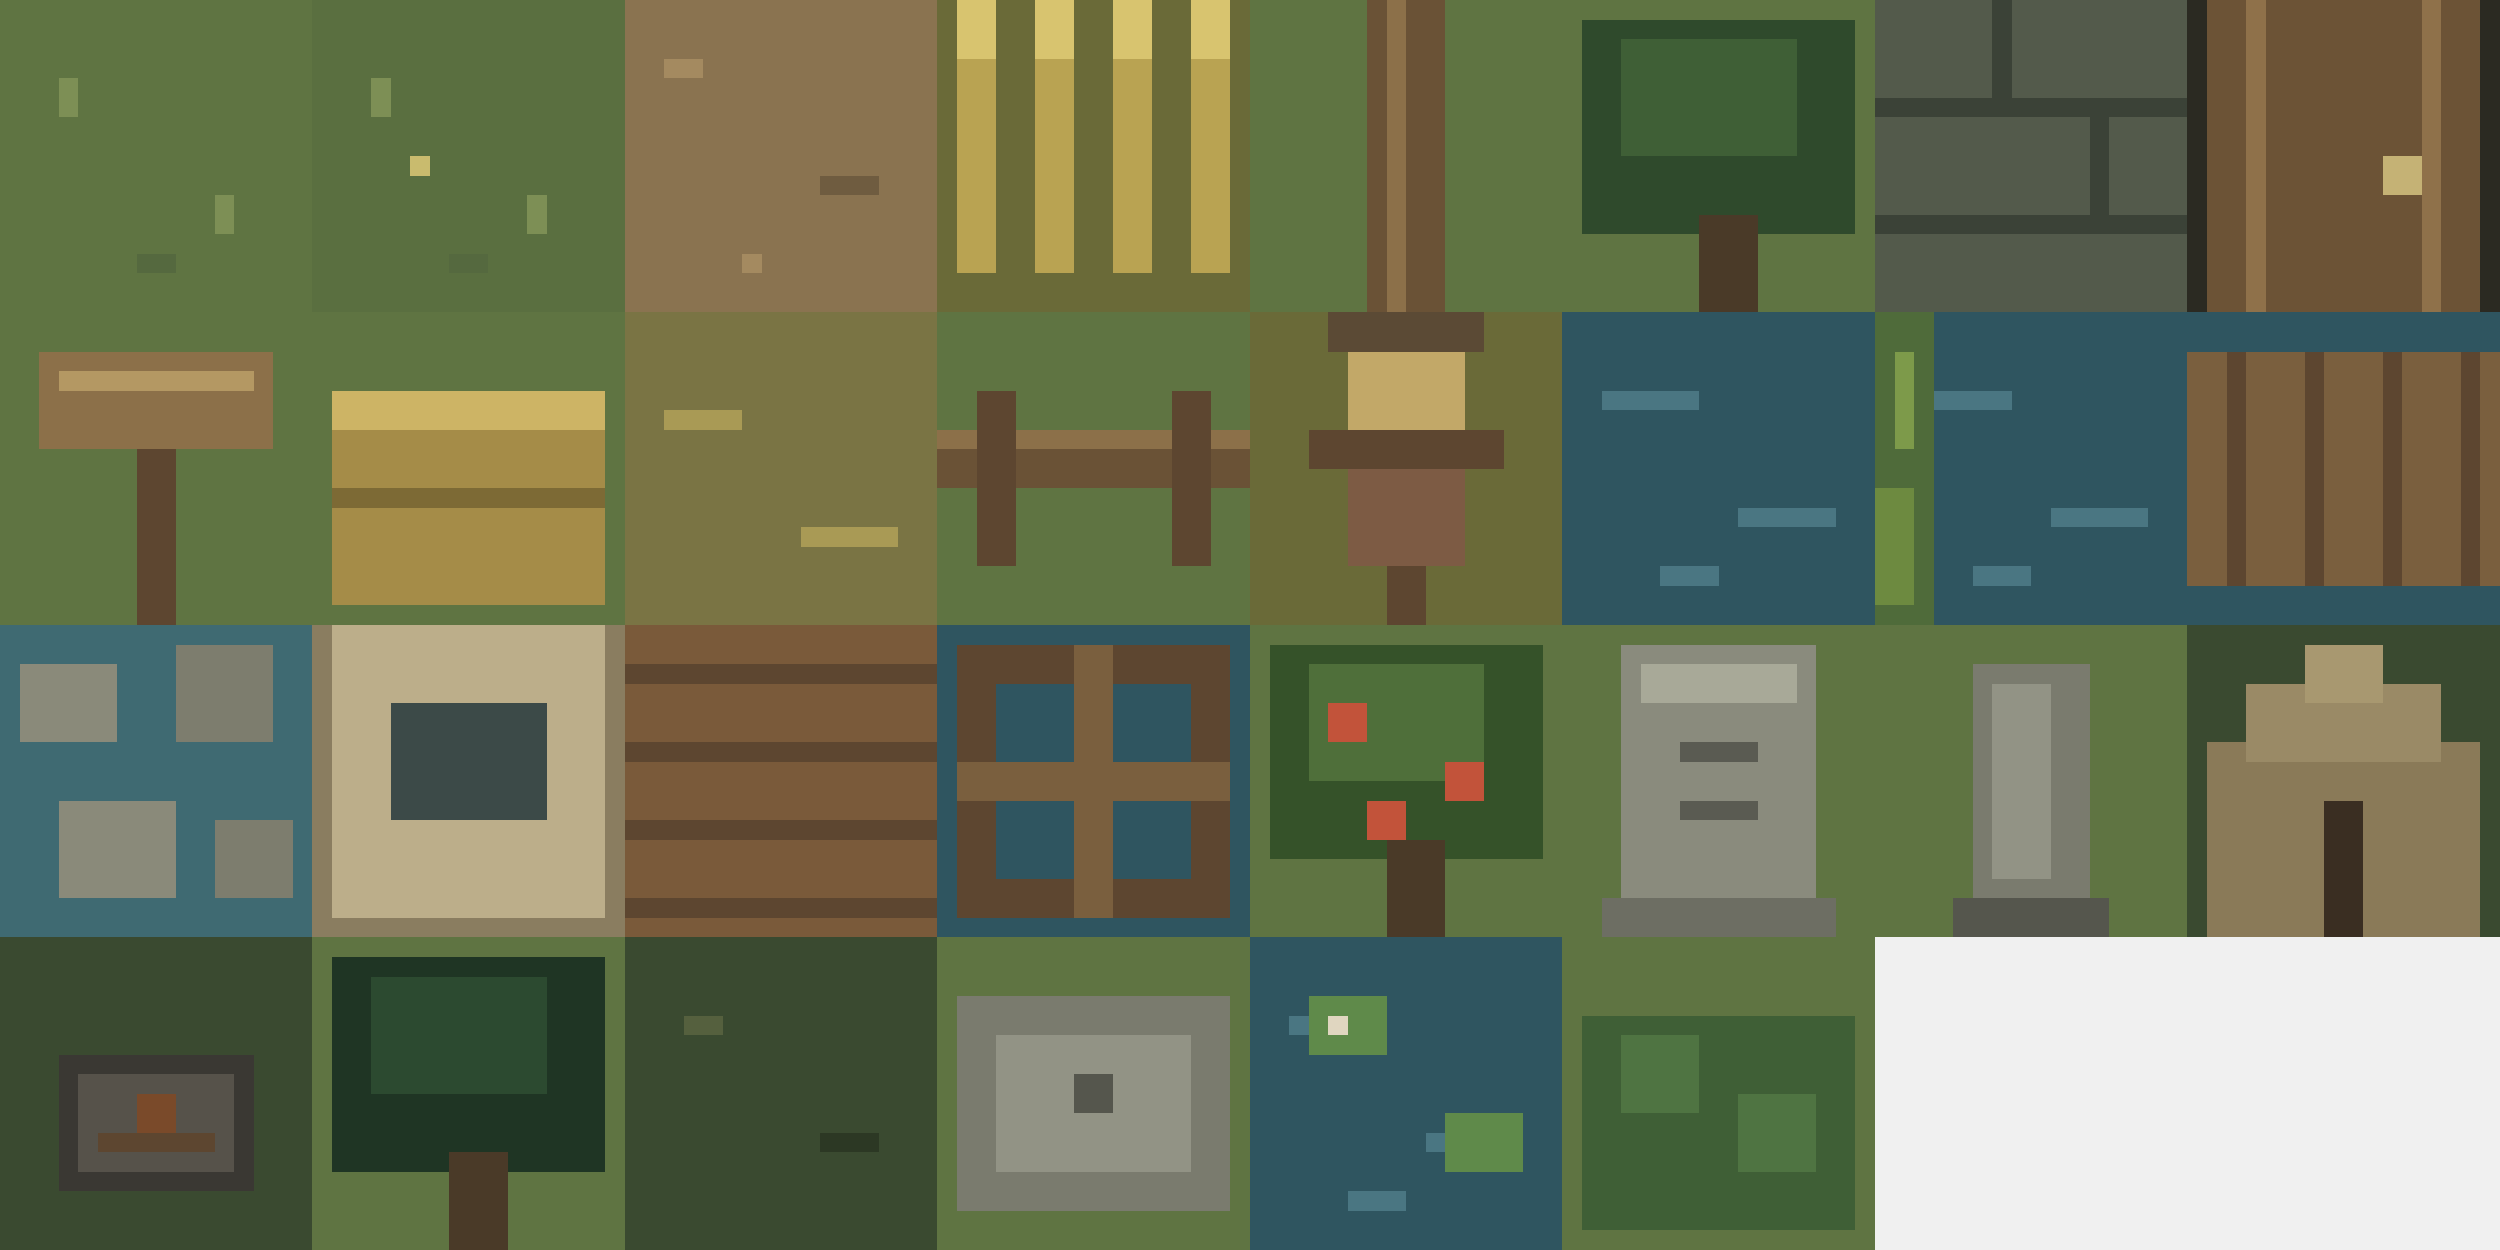
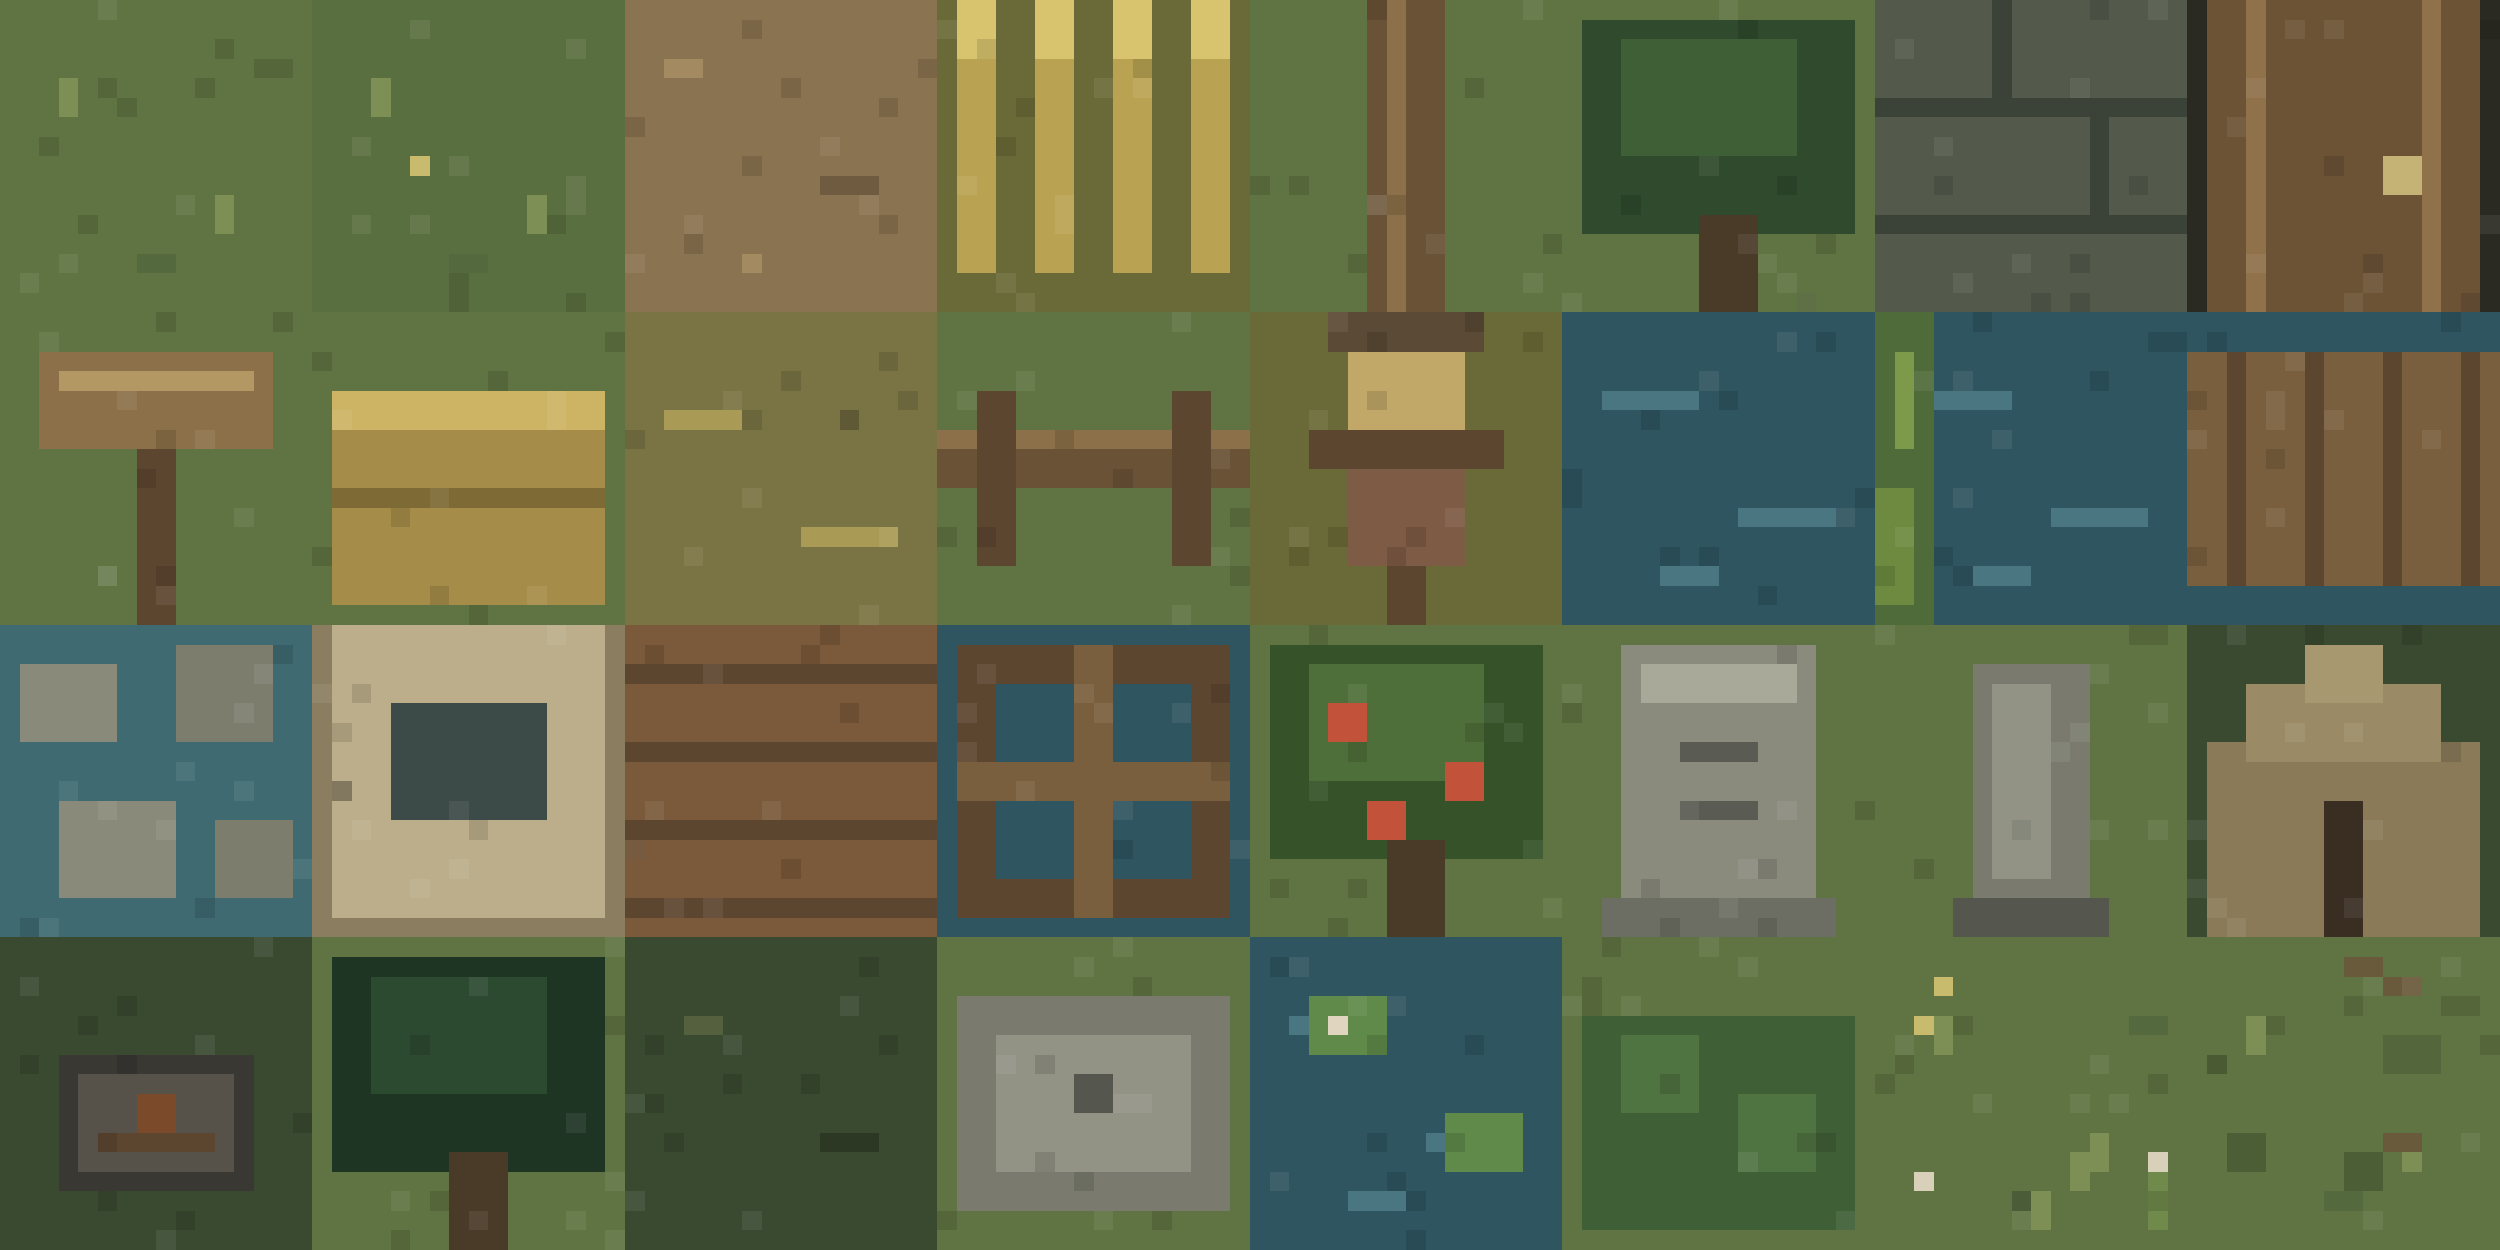
<svg xmlns="http://www.w3.org/2000/svg" width="128" height="64" shape-rendering="crispEdges">
  <g transform="translate(0 0)">
    <rect x="0" y="0" width="16" height="16" fill="#5f7442" />
    <rect x="3" y="4" width="1" height="2" fill="#7d8f55" />
    <rect x="11" y="10" width="1" height="2" fill="#7d8f55" />
    <rect x="7" y="13" width="2" height="1" fill="#55693f" />
+     <rect x="5" y="0" width="1" height="1" fill="#ffffff" fill-opacity="0.07" />
+     <rect x="10" y="4" width="1" height="1" fill="#000000" fill-opacity="0.12" />
+     <rect x="4" y="11" width="1" height="1" fill="#000000" fill-opacity="0.12" />
+     <rect x="13" y="3" width="1" height="1" fill="#000000" fill-opacity="0.12" />
+     <rect x="5" y="4" width="1" height="1" fill="#000000" fill-opacity="0.12" />
+     <rect x="3" y="13" width="1" height="1" fill="#ffffff" fill-opacity="0.07" />
+     <rect x="2" y="7" width="1" height="1" fill="#000000" fill-opacity="0.12" />
+     <rect x="1" y="14" width="1" height="1" fill="#ffffff" fill-opacity="0.07" />
+     <rect x="11" y="2" width="1" height="1" fill="#000000" fill-opacity="0.12" />
+     <rect x="9" y="10" width="1" height="1" fill="#ffffff" fill-opacity="0.07" />
+     <rect x="6" y="5" width="1" height="1" fill="#000000" fill-opacity="0.12" />
+     <rect x="14" y="3" width="1" height="1" fill="#000000" fill-opacity="0.12" />
  </g>
  <g transform="translate(16 0)">
    <rect x="0" y="0" width="16" height="16" fill="#5a6f40" />
    <rect x="3" y="4" width="1" height="2" fill="#7d8f55" />
    <rect x="11" y="10" width="1" height="2" fill="#7d8f55" />
    <rect x="7" y="13" width="2" height="1" fill="#55693f" />
    <rect x="5" y="8" width="1" height="1" fill="#c9bb6e" />
+     <rect x="13" y="15" width="1" height="1" fill="#000000" fill-opacity="0.12" />
+     <rect x="5" y="11" width="1" height="1" fill="#ffffff" fill-opacity="0.07" />
+     <rect x="2" y="11" width="1" height="1" fill="#ffffff" fill-opacity="0.07" />
+     <rect x="7" y="8" width="1" height="1" fill="#ffffff" fill-opacity="0.07" />
+     <rect x="5" y="1" width="1" height="1" fill="#ffffff" fill-opacity="0.07" />
+     <rect x="13" y="2" width="1" height="1" fill="#ffffff" fill-opacity="0.07" />
+     <rect x="12" y="11" width="1" height="1" fill="#000000" fill-opacity="0.12" />
+     <rect x="13" y="9" width="1" height="1" fill="#ffffff" fill-opacity="0.07" />
+     <rect x="7" y="15" width="1" height="1" fill="#000000" fill-opacity="0.12" />
+     <rect x="2" y="7" width="1" height="1" fill="#ffffff" fill-opacity="0.07" />
+     <rect x="7" y="14" width="1" height="1" fill="#000000" fill-opacity="0.12" />
+     <rect x="13" y="10" width="1" height="1" fill="#ffffff" fill-opacity="0.07" />
  </g>
  <g transform="translate(32 0)">
    <rect x="0" y="0" width="16" height="16" fill="#8a7350" />
    <rect x="2" y="3" width="2" height="1" fill="#a48a60" />
    <rect x="10" y="9" width="3" height="1" fill="#6f5c40" />
    <rect x="6" y="13" width="1" height="1" fill="#a48a60" />
+     <rect x="6" y="8" width="1" height="1" fill="#000000" fill-opacity="0.12" />
+     <rect x="6" y="1" width="1" height="1" fill="#000000" fill-opacity="0.12" />
+     <rect x="13" y="5" width="1" height="1" fill="#000000" fill-opacity="0.12" />
+     <rect x="10" y="7" width="1" height="1" fill="#ffffff" fill-opacity="0.07" />
+     <rect x="8" y="4" width="1" height="1" fill="#000000" fill-opacity="0.12" />
+     <rect x="15" y="3" width="1" height="1" fill="#000000" fill-opacity="0.12" />
+     <rect x="13" y="11" width="1" height="1" fill="#000000" fill-opacity="0.12" />
+     <rect x="0" y="13" width="1" height="1" fill="#ffffff" fill-opacity="0.07" />
+     <rect x="3" y="11" width="1" height="1" fill="#ffffff" fill-opacity="0.07" />
+     <rect x="12" y="10" width="1" height="1" fill="#ffffff" fill-opacity="0.07" />
+     <rect x="3" y="12" width="1" height="1" fill="#000000" fill-opacity="0.12" />
+     <rect x="0" y="6" width="1" height="1" fill="#000000" fill-opacity="0.12" />
  </g>
  <g transform="translate(48 0)">
    <rect x="0" y="0" width="16" height="16" fill="#6a6a38" />
    <rect x="1" y="2" width="2" height="12" fill="#b9a352" />
    <rect x="1" y="0" width="2" height="3" fill="#d8c46f" />
    <rect x="5" y="2" width="2" height="12" fill="#b9a352" />
    <rect x="5" y="0" width="2" height="3" fill="#d8c46f" />
    <rect x="9" y="2" width="2" height="12" fill="#b9a352" />
    <rect x="9" y="0" width="2" height="3" fill="#d8c46f" />
    <rect x="13" y="2" width="2" height="12" fill="#b9a352" />
    <rect x="13" y="0" width="2" height="3" fill="#d8c46f" />
+     <rect x="0" y="1" width="1" height="1" fill="#ffffff" fill-opacity="0.07" />
+     <rect x="4" y="5" width="1" height="1" fill="#000000" fill-opacity="0.12" />
+     <rect x="1" y="9" width="1" height="1" fill="#ffffff" fill-opacity="0.07" />
+     <rect x="6" y="11" width="1" height="1" fill="#ffffff" fill-opacity="0.07" />
+     <rect x="3" y="14" width="1" height="1" fill="#ffffff" fill-opacity="0.07" />
+     <rect x="10" y="3" width="1" height="1" fill="#000000" fill-opacity="0.12" />
+     <rect x="4" y="15" width="1" height="1" fill="#ffffff" fill-opacity="0.07" />
+     <rect x="6" y="10" width="1" height="1" fill="#ffffff" fill-opacity="0.07" />
+     <rect x="3" y="7" width="1" height="1" fill="#000000" fill-opacity="0.12" />
+     <rect x="8" y="4" width="1" height="1" fill="#ffffff" fill-opacity="0.07" />
+     <rect x="10" y="4" width="1" height="1" fill="#ffffff" fill-opacity="0.07" />
+     <rect x="2" y="2" width="1" height="1" fill="#000000" fill-opacity="0.12" />
  </g>
  <g transform="translate(64 0)">
    <rect x="0" y="0" width="16" height="16" fill="#5f7442" />
    <rect x="6" y="0" width="4" height="16" fill="#6a5236" />
    <rect x="7" y="0" width="1" height="16" fill="#8c7049" />
+     <rect x="14" y="0" width="1" height="1" fill="#ffffff" fill-opacity="0.07" />
+     <rect x="2" y="9" width="1" height="1" fill="#000000" fill-opacity="0.12" />
+     <rect x="5" y="13" width="1" height="1" fill="#000000" fill-opacity="0.12" />
+     <rect x="11" y="4" width="1" height="1" fill="#000000" fill-opacity="0.12" />
+     <rect x="6" y="0" width="1" height="1" fill="#000000" fill-opacity="0.12" />
+     <rect x="6" y="10" width="1" height="1" fill="#ffffff" fill-opacity="0.07" />
+     <rect x="6" y="10" width="1" height="1" fill="#ffffff" fill-opacity="0.07" />
+     <rect x="7" y="10" width="1" height="1" fill="#000000" fill-opacity="0.12" />
+     <rect x="9" y="12" width="1" height="1" fill="#ffffff" fill-opacity="0.07" />
+     <rect x="0" y="9" width="1" height="1" fill="#000000" fill-opacity="0.12" />
+     <rect x="14" y="14" width="1" height="1" fill="#ffffff" fill-opacity="0.07" />
+     <rect x="15" y="12" width="1" height="1" fill="#000000" fill-opacity="0.12" />
  </g>
  <g transform="translate(80 0)">
    <rect x="0" y="0" width="16" height="16" fill="#5f7442" />
    <rect x="1" y="1" width="14" height="11" fill="#2f4a2c" />
    <rect x="3" y="2" width="9" height="6" fill="#3f5f36" />
    <rect x="7" y="11" width="3" height="5" fill="#4a3a28" />
+     <rect x="7" y="8" width="1" height="1" fill="#ffffff" fill-opacity="0.07" />
+     <rect x="10" y="13" width="1" height="1" fill="#ffffff" fill-opacity="0.07" />
+     <rect x="12" y="15" width="1" height="1" fill="#000000" fill-opacity="0.12" />
+     <rect x="0" y="15" width="1" height="1" fill="#ffffff" fill-opacity="0.07" />
+     <rect x="8" y="0" width="1" height="1" fill="#ffffff" fill-opacity="0.07" />
+     <rect x="9" y="1" width="1" height="1" fill="#000000" fill-opacity="0.12" />
+     <rect x="3" y="10" width="1" height="1" fill="#000000" fill-opacity="0.12" />
+     <rect x="11" y="9" width="1" height="1" fill="#000000" fill-opacity="0.12" />
+     <rect x="13" y="12" width="1" height="1" fill="#000000" fill-opacity="0.12" />
+     <rect x="12" y="15" width="1" height="1" fill="#ffffff" fill-opacity="0.07" />
+     <rect x="9" y="12" width="1" height="1" fill="#ffffff" fill-opacity="0.07" />
+     <rect x="11" y="14" width="1" height="1" fill="#ffffff" fill-opacity="0.07" />
  </g>
  <g transform="translate(96 0)">
    <rect x="0" y="0" width="16" height="16" fill="#535a4b" />
    <rect x="0" y="5" width="16" height="1" fill="#3b4237" />
    <rect x="0" y="11" width="16" height="1" fill="#3b4237" />
    <rect x="6" y="0" width="1" height="5" fill="#3b4237" />
    <rect x="11" y="6" width="1" height="5" fill="#3b4237" />
+     <rect x="1" y="2" width="1" height="1" fill="#ffffff" fill-opacity="0.07" />
+     <rect x="3" y="9" width="1" height="1" fill="#000000" fill-opacity="0.12" />
+     <rect x="7" y="13" width="1" height="1" fill="#ffffff" fill-opacity="0.07" />
+     <rect x="4" y="14" width="1" height="1" fill="#ffffff" fill-opacity="0.07" />
+     <rect x="10" y="13" width="1" height="1" fill="#000000" fill-opacity="0.12" />
+     <rect x="11" y="0" width="1" height="1" fill="#000000" fill-opacity="0.12" />
+     <rect x="8" y="15" width="1" height="1" fill="#000000" fill-opacity="0.12" />
+     <rect x="14" y="0" width="1" height="1" fill="#ffffff" fill-opacity="0.07" />
+     <rect x="10" y="15" width="1" height="1" fill="#000000" fill-opacity="0.12" />
+     <rect x="13" y="9" width="1" height="1" fill="#000000" fill-opacity="0.12" />
+     <rect x="10" y="4" width="1" height="1" fill="#ffffff" fill-opacity="0.07" />
+     <rect x="3" y="7" width="1" height="1" fill="#ffffff" fill-opacity="0.07" />
  </g>
  <g transform="translate(112 0)">
    <rect x="0" y="0" width="16" height="16" fill="#2b2a22" />
    <rect x="1" y="0" width="14" height="16" fill="#6c5336" />
    <rect x="3" y="0" width="1" height="16" fill="#8f714a" />
    <rect x="12" y="0" width="1" height="16" fill="#8f714a" />
    <rect x="10" y="8" width="2" height="2" fill="#c5b275" />
+     <rect x="14" y="15" width="1" height="1" fill="#000000" fill-opacity="0.12" />
+     <rect x="5" y="1" width="1" height="1" fill="#ffffff" fill-opacity="0.07" />
+     <rect x="9" y="14" width="1" height="1" fill="#ffffff" fill-opacity="0.07" />
+     <rect x="2" y="6" width="1" height="1" fill="#ffffff" fill-opacity="0.07" />
+     <rect x="9" y="13" width="1" height="1" fill="#000000" fill-opacity="0.12" />
+     <rect x="3" y="4" width="1" height="1" fill="#ffffff" fill-opacity="0.07" />
+     <rect x="7" y="1" width="1" height="1" fill="#ffffff" fill-opacity="0.07" />
+     <rect x="7" y="8" width="1" height="1" fill="#000000" fill-opacity="0.12" />
+     <rect x="15" y="1" width="1" height="1" fill="#000000" fill-opacity="0.12" />
+     <rect x="3" y="13" width="1" height="1" fill="#ffffff" fill-opacity="0.07" />
+     <rect x="8" y="15" width="1" height="1" fill="#ffffff" fill-opacity="0.07" />
+     <rect x="15" y="11" width="1" height="1" fill="#ffffff" fill-opacity="0.07" />
  </g>
  <g transform="translate(0 16)">
    <rect x="0" y="0" width="16" height="16" fill="#5f7442" />
    <rect x="7" y="6" width="2" height="10" fill="#5d4630" />
    <rect x="2" y="2" width="12" height="5" fill="#8c7049" />
    <rect x="3" y="3" width="10" height="1" fill="#b49863" />
+     <rect x="14" y="0" width="1" height="1" fill="#000000" fill-opacity="0.12" />
+     <rect x="10" y="6" width="1" height="1" fill="#ffffff" fill-opacity="0.07" />
+     <rect x="5" y="13" width="1" height="1" fill="#ffffff" fill-opacity="0.07" />
+     <rect x="8" y="13" width="1" height="1" fill="#000000" fill-opacity="0.12" />
+     <rect x="7" y="8" width="1" height="1" fill="#000000" fill-opacity="0.12" />
+     <rect x="5" y="13" width="1" height="1" fill="#ffffff" fill-opacity="0.07" />
+     <rect x="8" y="6" width="1" height="1" fill="#000000" fill-opacity="0.12" />
+     <rect x="6" y="4" width="1" height="1" fill="#ffffff" fill-opacity="0.07" />
+     <rect x="2" y="1" width="1" height="1" fill="#ffffff" fill-opacity="0.07" />
+     <rect x="8" y="0" width="1" height="1" fill="#000000" fill-opacity="0.12" />
+     <rect x="12" y="10" width="1" height="1" fill="#ffffff" fill-opacity="0.07" />
+     <rect x="8" y="14" width="1" height="1" fill="#ffffff" fill-opacity="0.07" />
  </g>
  <g transform="translate(16 16)">
    <rect x="0" y="0" width="16" height="16" fill="#5f7442" />
    <rect x="1" y="4" width="14" height="11" fill="#a58c48" />
    <rect x="1" y="4" width="14" height="2" fill="#cdb465" />
    <rect x="1" y="9" width="14" height="1" fill="#7d6a35" />
+     <rect x="15" y="1" width="1" height="1" fill="#000000" fill-opacity="0.12" />
+     <rect x="9" y="3" width="1" height="1" fill="#000000" fill-opacity="0.12" />
+     <rect x="6" y="9" width="1" height="1" fill="#ffffff" fill-opacity="0.07" />
+     <rect x="11" y="14" width="1" height="1" fill="#ffffff" fill-opacity="0.07" />
+     <rect x="0" y="2" width="1" height="1" fill="#000000" fill-opacity="0.12" />
+     <rect x="12" y="4" width="1" height="1" fill="#ffffff" fill-opacity="0.07" />
+     <rect x="0" y="12" width="1" height="1" fill="#000000" fill-opacity="0.12" />
+     <rect x="6" y="14" width="1" height="1" fill="#000000" fill-opacity="0.12" />
+     <rect x="8" y="15" width="1" height="1" fill="#000000" fill-opacity="0.12" />
+     <rect x="12" y="5" width="1" height="1" fill="#ffffff" fill-opacity="0.07" />
+     <rect x="1" y="5" width="1" height="1" fill="#ffffff" fill-opacity="0.07" />
+     <rect x="4" y="10" width="1" height="1" fill="#000000" fill-opacity="0.12" />
  </g>
  <g transform="translate(32 16)">
    <rect x="0" y="0" width="16" height="16" fill="#7a7444" />
    <rect x="2" y="5" width="4" height="1" fill="#a99a55" />
    <rect x="9" y="11" width="5" height="1" fill="#a99a55" />
+     <rect x="11" y="5" width="1" height="1" fill="#000000" fill-opacity="0.12" />
+     <rect x="13" y="11" width="1" height="1" fill="#ffffff" fill-opacity="0.07" />
+     <rect x="8" y="3" width="1" height="1" fill="#000000" fill-opacity="0.12" />
+     <rect x="0" y="6" width="1" height="1" fill="#000000" fill-opacity="0.12" />
+     <rect x="11" y="5" width="1" height="1" fill="#000000" fill-opacity="0.12" />
+     <rect x="14" y="4" width="1" height="1" fill="#000000" fill-opacity="0.12" />
+     <rect x="3" y="12" width="1" height="1" fill="#ffffff" fill-opacity="0.07" />
+     <rect x="6" y="9" width="1" height="1" fill="#ffffff" fill-opacity="0.07" />
+     <rect x="13" y="2" width="1" height="1" fill="#000000" fill-opacity="0.12" />
+     <rect x="6" y="5" width="1" height="1" fill="#000000" fill-opacity="0.12" />
+     <rect x="12" y="15" width="1" height="1" fill="#ffffff" fill-opacity="0.07" />
+     <rect x="5" y="4" width="1" height="1" fill="#ffffff" fill-opacity="0.07" />
  </g>
  <g transform="translate(48 16)">
    <rect x="0" y="0" width="16" height="16" fill="#5f7442" />
    <rect x="0" y="6" width="16" height="3" fill="#6a5236" />
    <rect x="0" y="6" width="16" height="1" fill="#8c7049" />
    <rect x="2" y="4" width="2" height="9" fill="#5d4630" />
    <rect x="12" y="4" width="2" height="9" fill="#5d4630" />
+     <rect x="14" y="7" width="1" height="1" fill="#ffffff" fill-opacity="0.07" />
+     <rect x="12" y="0" width="1" height="1" fill="#ffffff" fill-opacity="0.07" />
+     <rect x="9" y="8" width="1" height="1" fill="#000000" fill-opacity="0.12" />
+     <rect x="14" y="12" width="1" height="1" fill="#ffffff" fill-opacity="0.07" />
+     <rect x="12" y="15" width="1" height="1" fill="#ffffff" fill-opacity="0.07" />
+     <rect x="2" y="11" width="1" height="1" fill="#000000" fill-opacity="0.12" />
+     <rect x="1" y="4" width="1" height="1" fill="#ffffff" fill-opacity="0.07" />
+     <rect x="15" y="10" width="1" height="1" fill="#000000" fill-opacity="0.12" />
+     <rect x="4" y="3" width="1" height="1" fill="#ffffff" fill-opacity="0.07" />
+     <rect x="0" y="11" width="1" height="1" fill="#000000" fill-opacity="0.12" />
+     <rect x="6" y="6" width="1" height="1" fill="#000000" fill-opacity="0.12" />
+     <rect x="15" y="13" width="1" height="1" fill="#000000" fill-opacity="0.12" />
  </g>
  <g transform="translate(64 16)">
    <rect x="0" y="0" width="16" height="16" fill="#6a6a38" />
    <rect x="7" y="4" width="2" height="12" fill="#5d4630" />
    <rect x="3" y="6" width="10" height="2" fill="#5d4630" />
    <rect x="5" y="1" width="6" height="5" fill="#c2a868" />
    <rect x="4" y="0" width="8" height="2" fill="#5b4a35" />
    <rect x="5" y="8" width="6" height="5" fill="#7d5b44" />
+     <rect x="6" y="4" width="1" height="1" fill="#000000" fill-opacity="0.12" />
+     <rect x="8" y="11" width="1" height="1" fill="#000000" fill-opacity="0.12" />
+     <rect x="7" y="12" width="1" height="1" fill="#000000" fill-opacity="0.12" />
+     <rect x="4" y="11" width="1" height="1" fill="#000000" fill-opacity="0.12" />
+     <rect x="2" y="12" width="1" height="1" fill="#000000" fill-opacity="0.12" />
+     <rect x="10" y="10" width="1" height="1" fill="#ffffff" fill-opacity="0.07" />
+     <rect x="11" y="0" width="1" height="1" fill="#000000" fill-opacity="0.12" />
+     <rect x="3" y="5" width="1" height="1" fill="#ffffff" fill-opacity="0.07" />
+     <rect x="14" y="1" width="1" height="1" fill="#000000" fill-opacity="0.12" />
+     <rect x="6" y="1" width="1" height="1" fill="#000000" fill-opacity="0.12" />
+     <rect x="2" y="11" width="1" height="1" fill="#ffffff" fill-opacity="0.07" />
+     <rect x="4" y="0" width="1" height="1" fill="#ffffff" fill-opacity="0.07" />
  </g>
  <g transform="translate(80 16)">
    <rect x="0" y="0" width="16" height="16" fill="#2f5560" />
    <rect x="2" y="4" width="5" height="1" fill="#4a7682" />
    <rect x="9" y="10" width="5" height="1" fill="#4a7682" />
    <rect x="5" y="13" width="3" height="1" fill="#4a7682" />
+     <rect x="13" y="1" width="1" height="1" fill="#000000" fill-opacity="0.12" />
+     <rect x="0" y="9" width="1" height="1" fill="#000000" fill-opacity="0.12" />
+     <rect x="14" y="10" width="1" height="1" fill="#ffffff" fill-opacity="0.07" />
+     <rect x="4" y="5" width="1" height="1" fill="#000000" fill-opacity="0.12" />
+     <rect x="11" y="1" width="1" height="1" fill="#ffffff" fill-opacity="0.07" />
+     <rect x="7" y="3" width="1" height="1" fill="#ffffff" fill-opacity="0.07" />
+     <rect x="7" y="12" width="1" height="1" fill="#000000" fill-opacity="0.12" />
+     <rect x="0" y="8" width="1" height="1" fill="#000000" fill-opacity="0.12" />
+     <rect x="15" y="9" width="1" height="1" fill="#000000" fill-opacity="0.12" />
+     <rect x="8" y="4" width="1" height="1" fill="#000000" fill-opacity="0.12" />
+     <rect x="10" y="14" width="1" height="1" fill="#000000" fill-opacity="0.12" />
+     <rect x="5" y="12" width="1" height="1" fill="#000000" fill-opacity="0.12" />
  </g>
  <g transform="translate(96 16)">
    <rect x="0" y="0" width="16" height="16" fill="#2f5560" />
    <rect x="2" y="4" width="5" height="1" fill="#4a7682" />
    <rect x="9" y="10" width="5" height="1" fill="#4a7682" />
    <rect x="5" y="13" width="3" height="1" fill="#4a7682" />
    <rect x="0" y="0" width="3" height="16" fill="#4f6b3a" />
    <rect x="1" y="2" width="1" height="5" fill="#7d9a4a" />
    <rect x="0" y="9" width="2" height="6" fill="#6d8a40" />
+     <rect x="2" y="3" width="1" height="1" fill="#ffffff" fill-opacity="0.07" />
+     <rect x="5" y="0" width="1" height="1" fill="#000000" fill-opacity="0.12" />
+     <rect x="4" y="3" width="1" height="1" fill="#ffffff" fill-opacity="0.07" />
+     <rect x="1" y="11" width="1" height="1" fill="#ffffff" fill-opacity="0.07" />
+     <rect x="14" y="1" width="1" height="1" fill="#000000" fill-opacity="0.12" />
+     <rect x="4" y="13" width="1" height="1" fill="#000000" fill-opacity="0.12" />
+     <rect x="3" y="12" width="1" height="1" fill="#000000" fill-opacity="0.12" />
+     <rect x="11" y="3" width="1" height="1" fill="#000000" fill-opacity="0.12" />
+     <rect x="15" y="1" width="1" height="1" fill="#000000" fill-opacity="0.12" />
+     <rect x="4" y="9" width="1" height="1" fill="#ffffff" fill-opacity="0.07" />
+     <rect x="0" y="13" width="1" height="1" fill="#000000" fill-opacity="0.12" />
+     <rect x="6" y="6" width="1" height="1" fill="#ffffff" fill-opacity="0.07" />
  </g>
  <g transform="translate(112 16)">
    <rect x="0" y="0" width="16" height="16" fill="#2f5560" />
    <rect x="0" y="2" width="16" height="12" fill="#7a5f3e" />
    <rect x="2" y="2" width="1" height="12" fill="#5d4630" />
    <rect x="6" y="2" width="1" height="12" fill="#5d4630" />
    <rect x="10" y="2" width="1" height="12" fill="#5d4630" />
    <rect x="14" y="2" width="1" height="12" fill="#5d4630" />
+     <rect x="4" y="5" width="1" height="1" fill="#ffffff" fill-opacity="0.07" />
+     <rect x="5" y="2" width="1" height="1" fill="#ffffff" fill-opacity="0.07" />
+     <rect x="0" y="4" width="1" height="1" fill="#000000" fill-opacity="0.12" />
+     <rect x="1" y="1" width="1" height="1" fill="#000000" fill-opacity="0.12" />
+     <rect x="7" y="5" width="1" height="1" fill="#ffffff" fill-opacity="0.07" />
+     <rect x="13" y="0" width="1" height="1" fill="#000000" fill-opacity="0.12" />
+     <rect x="0" y="6" width="1" height="1" fill="#ffffff" fill-opacity="0.07" />
+     <rect x="4" y="7" width="1" height="1" fill="#000000" fill-opacity="0.12" />
+     <rect x="4" y="4" width="1" height="1" fill="#ffffff" fill-opacity="0.07" />
+     <rect x="4" y="10" width="1" height="1" fill="#ffffff" fill-opacity="0.07" />
+     <rect x="12" y="6" width="1" height="1" fill="#ffffff" fill-opacity="0.07" />
+     <rect x="0" y="12" width="1" height="1" fill="#000000" fill-opacity="0.12" />
  </g>
  <g transform="translate(0 32)">
    <rect x="0" y="0" width="16" height="16" fill="#3f6a72" />
    <rect x="1" y="2" width="5" height="4" fill="#8a8a7a" />
    <rect x="9" y="1" width="5" height="5" fill="#7d7d6e" />
    <rect x="3" y="9" width="6" height="5" fill="#8a8a7a" />
    <rect x="11" y="10" width="4" height="4" fill="#7d7d6e" />
+     <rect x="15" y="12" width="1" height="1" fill="#ffffff" fill-opacity="0.07" />
+     <rect x="13" y="2" width="1" height="1" fill="#ffffff" fill-opacity="0.07" />
+     <rect x="8" y="10" width="1" height="1" fill="#ffffff" fill-opacity="0.07" />
+     <rect x="9" y="7" width="1" height="1" fill="#ffffff" fill-opacity="0.07" />
+     <rect x="12" y="8" width="1" height="1" fill="#ffffff" fill-opacity="0.07" />
+     <rect x="1" y="15" width="1" height="1" fill="#000000" fill-opacity="0.12" />
+     <rect x="2" y="15" width="1" height="1" fill="#ffffff" fill-opacity="0.07" />
+     <rect x="12" y="4" width="1" height="1" fill="#ffffff" fill-opacity="0.07" />
+     <rect x="10" y="14" width="1" height="1" fill="#000000" fill-opacity="0.12" />
+     <rect x="3" y="8" width="1" height="1" fill="#ffffff" fill-opacity="0.07" />
+     <rect x="5" y="9" width="1" height="1" fill="#ffffff" fill-opacity="0.07" />
+     <rect x="14" y="1" width="1" height="1" fill="#000000" fill-opacity="0.12" />
  </g>
  <g transform="translate(16 32)">
    <rect x="0" y="0" width="16" height="16" fill="#bcae8a" />
    <rect x="0" y="0" width="1" height="16" fill="#8a7d60" />
    <rect x="15" y="0" width="1" height="16" fill="#8a7d60" />
    <rect x="0" y="15" width="16" height="1" fill="#8a7d60" />
    <rect x="4" y="4" width="8" height="6" fill="#3c4a48" />
+     <rect x="7" y="9" width="1" height="1" fill="#ffffff" fill-opacity="0.07" />
+     <rect x="7" y="12" width="1" height="1" fill="#ffffff" fill-opacity="0.07" />
+     <rect x="1" y="8" width="1" height="1" fill="#000000" fill-opacity="0.12" />
+     <rect x="1" y="5" width="1" height="1" fill="#000000" fill-opacity="0.12" />
+     <rect x="8" y="10" width="1" height="1" fill="#000000" fill-opacity="0.12" />
+     <rect x="2" y="3" width="1" height="1" fill="#000000" fill-opacity="0.12" />
+     <rect x="5" y="13" width="1" height="1" fill="#ffffff" fill-opacity="0.07" />
+     <rect x="1" y="8" width="1" height="1" fill="#000000" fill-opacity="0.12" />
+     <rect x="1" y="8" width="1" height="1" fill="#000000" fill-opacity="0.12" />
+     <rect x="0" y="3" width="1" height="1" fill="#ffffff" fill-opacity="0.07" />
+     <rect x="2" y="10" width="1" height="1" fill="#ffffff" fill-opacity="0.07" />
+     <rect x="12" y="0" width="1" height="1" fill="#ffffff" fill-opacity="0.07" />
  </g>
  <g transform="translate(32 32)">
    <rect x="0" y="0" width="16" height="16" fill="#7a5a3a" />
    <rect x="0" y="2" width="16" height="1" fill="#5d4630" />
    <rect x="0" y="6" width="16" height="1" fill="#5d4630" />
    <rect x="0" y="10" width="16" height="1" fill="#5d4630" />
    <rect x="0" y="14" width="16" height="1" fill="#5d4630" />
+     <rect x="8" y="12" width="1" height="1" fill="#000000" fill-opacity="0.12" />
+     <rect x="10" y="0" width="1" height="1" fill="#000000" fill-opacity="0.12" />
+     <rect x="0" y="11" width="1" height="1" fill="#000000" fill-opacity="0.12" />
+     <rect x="11" y="4" width="1" height="1" fill="#000000" fill-opacity="0.12" />
+     <rect x="1" y="9" width="1" height="1" fill="#ffffff" fill-opacity="0.07" />
+     <rect x="4" y="14" width="1" height="1" fill="#ffffff" fill-opacity="0.07" />
+     <rect x="4" y="2" width="1" height="1" fill="#ffffff" fill-opacity="0.07" />
+     <rect x="7" y="9" width="1" height="1" fill="#ffffff" fill-opacity="0.07" />
+     <rect x="2" y="14" width="1" height="1" fill="#ffffff" fill-opacity="0.07" />
+     <rect x="0" y="11" width="1" height="1" fill="#ffffff" fill-opacity="0.07" />
+     <rect x="9" y="1" width="1" height="1" fill="#000000" fill-opacity="0.12" />
+     <rect x="1" y="1" width="1" height="1" fill="#000000" fill-opacity="0.12" />
  </g>
  <g transform="translate(48 32)">
    <rect x="0" y="0" width="16" height="16" fill="#2f5560" />
    <rect x="1" y="1" width="14" height="14" fill="#5d4630" />
    <rect x="3" y="3" width="10" height="10" fill="#2f5560" />
    <rect x="7" y="1" width="2" height="14" fill="#7a5f3e" />
    <rect x="1" y="7" width="14" height="2" fill="#7a5f3e" />
+     <rect x="14" y="7" width="1" height="1" fill="#000000" fill-opacity="0.12" />
+     <rect x="14" y="3" width="1" height="1" fill="#000000" fill-opacity="0.12" />
+     <rect x="9" y="9" width="1" height="1" fill="#ffffff" fill-opacity="0.07" />
+     <rect x="4" y="8" width="1" height="1" fill="#ffffff" fill-opacity="0.07" />
+     <rect x="1" y="4" width="1" height="1" fill="#ffffff" fill-opacity="0.07" />
+     <rect x="12" y="4" width="1" height="1" fill="#ffffff" fill-opacity="0.07" />
+     <rect x="15" y="11" width="1" height="1" fill="#ffffff" fill-opacity="0.07" />
+     <rect x="7" y="3" width="1" height="1" fill="#ffffff" fill-opacity="0.07" />
+     <rect x="8" y="4" width="1" height="1" fill="#ffffff" fill-opacity="0.07" />
+     <rect x="1" y="6" width="1" height="1" fill="#ffffff" fill-opacity="0.07" />
+     <rect x="2" y="2" width="1" height="1" fill="#ffffff" fill-opacity="0.07" />
+     <rect x="9" y="11" width="1" height="1" fill="#000000" fill-opacity="0.12" />
  </g>
  <g transform="translate(64 32)">
    <rect x="0" y="0" width="16" height="16" fill="#5f7442" />
    <rect x="1" y="1" width="14" height="11" fill="#355229" />
    <rect x="3" y="2" width="9" height="6" fill="#4f6f3a" />
    <rect x="7" y="11" width="3" height="5" fill="#4a3a28" />
    <rect x="4" y="4" width="2" height="2" fill="#c2533a" />
    <rect x="10" y="7" width="2" height="2" fill="#c2533a" />
    <rect x="6" y="9" width="2" height="2" fill="#c2533a" />
+     <rect x="15" y="14" width="1" height="1" fill="#ffffff" fill-opacity="0.07" />
+     <rect x="14" y="11" width="1" height="1" fill="#ffffff" fill-opacity="0.07" />
+     <rect x="11" y="5" width="1" height="1" fill="#000000" fill-opacity="0.12" />
+     <rect x="13" y="5" width="1" height="1" fill="#ffffff" fill-opacity="0.07" />
+     <rect x="5" y="13" width="1" height="1" fill="#000000" fill-opacity="0.12" />
+     <rect x="12" y="4" width="1" height="1" fill="#ffffff" fill-opacity="0.07" />
+     <rect x="5" y="6" width="1" height="1" fill="#000000" fill-opacity="0.12" />
+     <rect x="5" y="3" width="1" height="1" fill="#ffffff" fill-opacity="0.07" />
+     <rect x="3" y="8" width="1" height="1" fill="#ffffff" fill-opacity="0.07" />
+     <rect x="3" y="0" width="1" height="1" fill="#000000" fill-opacity="0.12" />
+     <rect x="4" y="15" width="1" height="1" fill="#000000" fill-opacity="0.12" />
+     <rect x="1" y="13" width="1" height="1" fill="#000000" fill-opacity="0.12" />
  </g>
  <g transform="translate(80 32)">
    <rect x="0" y="0" width="16" height="16" fill="#5f7442" />
    <rect x="3" y="1" width="10" height="14" fill="#8a8b7d" />
    <rect x="4" y="2" width="8" height="2" fill="#a8a998" />
    <rect x="6" y="6" width="4" height="1" fill="#5a5b52" />
    <rect x="6" y="9" width="4" height="1" fill="#5a5b52" />
    <rect x="2" y="14" width="12" height="2" fill="#6d6e63" />
+     <rect x="0" y="3" width="1" height="1" fill="#ffffff" fill-opacity="0.07" />
+     <rect x="0" y="4" width="1" height="1" fill="#000000" fill-opacity="0.12" />
+     <rect x="8" y="14" width="1" height="1" fill="#ffffff" fill-opacity="0.07" />
+     <rect x="10" y="12" width="1" height="1" fill="#000000" fill-opacity="0.12" />
+     <rect x="10" y="15" width="1" height="1" fill="#000000" fill-opacity="0.12" />
+     <rect x="5" y="15" width="1" height="1" fill="#000000" fill-opacity="0.12" />
+     <rect x="15" y="9" width="1" height="1" fill="#000000" fill-opacity="0.12" />
+     <rect x="4" y="13" width="1" height="1" fill="#000000" fill-opacity="0.12" />
+     <rect x="6" y="9" width="1" height="1" fill="#ffffff" fill-opacity="0.07" />
+     <rect x="11" y="9" width="1" height="1" fill="#ffffff" fill-opacity="0.07" />
+     <rect x="11" y="1" width="1" height="1" fill="#000000" fill-opacity="0.12" />
+     <rect x="9" y="12" width="1" height="1" fill="#ffffff" fill-opacity="0.07" />
  </g>
  <g transform="translate(96 32)">
    <rect x="0" y="0" width="16" height="16" fill="#5f7442" />
    <rect x="5" y="2" width="6" height="13" fill="#7a7b6e" />
    <rect x="6" y="3" width="3" height="10" fill="#929385" />
    <rect x="4" y="14" width="8" height="2" fill="#55564d" />
+     <rect x="7" y="10" width="1" height="1" fill="#ffffff" fill-opacity="0.07" />
+     <rect x="9" y="6" width="1" height="1" fill="#ffffff" fill-opacity="0.07" />
+     <rect x="14" y="4" width="1" height="1" fill="#ffffff" fill-opacity="0.07" />
+     <rect x="10" y="5" width="1" height="1" fill="#ffffff" fill-opacity="0.07" />
+     <rect x="11" y="2" width="1" height="1" fill="#ffffff" fill-opacity="0.07" />
+     <rect x="7" y="10" width="1" height="1" fill="#000000" fill-opacity="0.12" />
+     <rect x="14" y="0" width="1" height="1" fill="#000000" fill-opacity="0.12" />
+     <rect x="11" y="10" width="1" height="1" fill="#ffffff" fill-opacity="0.07" />
+     <rect x="0" y="0" width="1" height="1" fill="#ffffff" fill-opacity="0.07" />
+     <rect x="13" y="0" width="1" height="1" fill="#000000" fill-opacity="0.12" />
+     <rect x="14" y="10" width="1" height="1" fill="#ffffff" fill-opacity="0.07" />
+     <rect x="2" y="12" width="1" height="1" fill="#000000" fill-opacity="0.12" />
  </g>
  <g transform="translate(112 32)">
    <rect x="0" y="0" width="16" height="16" fill="#3a4a30" />
    <rect x="1" y="6" width="14" height="10" fill="#8a7a58" />
    <rect x="3" y="3" width="10" height="4" fill="#9a8a66" />
    <rect x="6" y="1" width="4" height="3" fill="#a89870" />
    <rect x="7" y="9" width="2" height="7" fill="#3a2e22" />
+     <rect x="0" y="10" width="1" height="1" fill="#ffffff" fill-opacity="0.07" />
+     <rect x="1" y="14" width="1" height="1" fill="#ffffff" fill-opacity="0.07" />
+     <rect x="0" y="13" width="1" height="1" fill="#ffffff" fill-opacity="0.07" />
+     <rect x="8" y="5" width="1" height="1" fill="#ffffff" fill-opacity="0.07" />
+     <rect x="2" y="15" width="1" height="1" fill="#ffffff" fill-opacity="0.07" />
+     <rect x="13" y="6" width="1" height="1" fill="#000000" fill-opacity="0.12" />
+     <rect x="8" y="14" width="1" height="1" fill="#ffffff" fill-opacity="0.07" />
+     <rect x="11" y="0" width="1" height="1" fill="#000000" fill-opacity="0.12" />
+     <rect x="9" y="10" width="1" height="1" fill="#ffffff" fill-opacity="0.07" />
+     <rect x="6" y="0" width="1" height="1" fill="#000000" fill-opacity="0.12" />
+     <rect x="2" y="0" width="1" height="1" fill="#ffffff" fill-opacity="0.07" />
+     <rect x="5" y="5" width="1" height="1" fill="#ffffff" fill-opacity="0.07" />
  </g>
  <g transform="translate(0 48)">
    <rect x="0" y="0" width="16" height="16" fill="#3a4a30" />
    <rect x="3" y="6" width="10" height="7" fill="#3a3833" />
    <rect x="4" y="7" width="8" height="5" fill="#56524a" />
    <rect x="5" y="10" width="6" height="1" fill="#5d4630" />
    <rect x="7" y="8" width="2" height="2" fill="#7a4a2a" />
+     <rect x="15" y="9" width="1" height="1" fill="#000000" fill-opacity="0.12" />
+     <rect x="9" y="14" width="1" height="1" fill="#000000" fill-opacity="0.12" />
+     <rect x="6" y="3" width="1" height="1" fill="#000000" fill-opacity="0.12" />
+     <rect x="13" y="0" width="1" height="1" fill="#ffffff" fill-opacity="0.07" />
+     <rect x="5" y="13" width="1" height="1" fill="#000000" fill-opacity="0.12" />
+     <rect x="10" y="5" width="1" height="1" fill="#ffffff" fill-opacity="0.07" />
+     <rect x="8" y="15" width="1" height="1" fill="#ffffff" fill-opacity="0.07" />
+     <rect x="5" y="10" width="1" height="1" fill="#000000" fill-opacity="0.12" />
+     <rect x="1" y="2" width="1" height="1" fill="#ffffff" fill-opacity="0.07" />
+     <rect x="4" y="4" width="1" height="1" fill="#000000" fill-opacity="0.12" />
+     <rect x="1" y="6" width="1" height="1" fill="#000000" fill-opacity="0.12" />
+     <rect x="6" y="6" width="1" height="1" fill="#000000" fill-opacity="0.12" />
  </g>
  <g transform="translate(16 48)">
    <rect x="0" y="0" width="16" height="16" fill="#5f7442" />
    <rect x="1" y="1" width="14" height="11" fill="#1f3524" />
    <rect x="3" y="2" width="9" height="6" fill="#2c4a30" />
    <rect x="7" y="11" width="3" height="5" fill="#4a3a28" />
+     <rect x="5" y="5" width="1" height="1" fill="#000000" fill-opacity="0.12" />
+     <rect x="15" y="4" width="1" height="1" fill="#000000" fill-opacity="0.12" />
+     <rect x="13" y="9" width="1" height="1" fill="#ffffff" fill-opacity="0.07" />
+     <rect x="4" y="13" width="1" height="1" fill="#ffffff" fill-opacity="0.07" />
+     <rect x="4" y="15" width="1" height="1" fill="#000000" fill-opacity="0.12" />
+     <rect x="8" y="2" width="1" height="1" fill="#ffffff" fill-opacity="0.07" />
+     <rect x="15" y="15" width="1" height="1" fill="#ffffff" fill-opacity="0.07" />
+     <rect x="15" y="12" width="1" height="1" fill="#ffffff" fill-opacity="0.07" />
+     <rect x="13" y="14" width="1" height="1" fill="#ffffff" fill-opacity="0.07" />
+     <rect x="15" y="0" width="1" height="1" fill="#ffffff" fill-opacity="0.07" />
+     <rect x="8" y="14" width="1" height="1" fill="#ffffff" fill-opacity="0.07" />
+     <rect x="6" y="13" width="1" height="1" fill="#000000" fill-opacity="0.12" />
  </g>
  <g transform="translate(32 48)">
    <rect x="0" y="0" width="16" height="16" fill="#3a4a30" />
    <rect x="3" y="4" width="2" height="1" fill="#55603e" />
    <rect x="10" y="10" width="3" height="1" fill="#2c3824" />
+     <rect x="6" y="14" width="1" height="1" fill="#ffffff" fill-opacity="0.07" />
+     <rect x="5" y="5" width="1" height="1" fill="#ffffff" fill-opacity="0.07" />
+     <rect x="2" y="10" width="1" height="1" fill="#000000" fill-opacity="0.12" />
+     <rect x="11" y="3" width="1" height="1" fill="#ffffff" fill-opacity="0.07" />
+     <rect x="12" y="1" width="1" height="1" fill="#000000" fill-opacity="0.12" />
+     <rect x="13" y="5" width="1" height="1" fill="#000000" fill-opacity="0.12" />
+     <rect x="1" y="5" width="1" height="1" fill="#000000" fill-opacity="0.12" />
+     <rect x="5" y="7" width="1" height="1" fill="#000000" fill-opacity="0.12" />
+     <rect x="1" y="8" width="1" height="1" fill="#000000" fill-opacity="0.12" />
+     <rect x="9" y="7" width="1" height="1" fill="#000000" fill-opacity="0.12" />
+     <rect x="0" y="13" width="1" height="1" fill="#ffffff" fill-opacity="0.07" />
+     <rect x="0" y="8" width="1" height="1" fill="#ffffff" fill-opacity="0.07" />
  </g>
  <g transform="translate(48 48)">
    <rect x="0" y="0" width="16" height="16" fill="#5f7442" />
    <rect x="1" y="3" width="14" height="11" fill="#7a7b6e" />
    <rect x="3" y="5" width="10" height="7" fill="#929385" />
    <rect x="7" y="7" width="2" height="2" fill="#55564d" />
+     <rect x="10" y="8" width="1" height="1" fill="#ffffff" fill-opacity="0.07" />
+     <rect x="0" y="14" width="1" height="1" fill="#000000" fill-opacity="0.12" />
+     <rect x="11" y="14" width="1" height="1" fill="#000000" fill-opacity="0.12" />
+     <rect x="5" y="11" width="1" height="1" fill="#000000" fill-opacity="0.12" />
+     <rect x="8" y="14" width="1" height="1" fill="#ffffff" fill-opacity="0.07" />
+     <rect x="7" y="1" width="1" height="1" fill="#ffffff" fill-opacity="0.07" />
+     <rect x="9" y="0" width="1" height="1" fill="#ffffff" fill-opacity="0.07" />
+     <rect x="5" y="6" width="1" height="1" fill="#000000" fill-opacity="0.12" />
+     <rect x="3" y="6" width="1" height="1" fill="#ffffff" fill-opacity="0.07" />
+     <rect x="7" y="12" width="1" height="1" fill="#000000" fill-opacity="0.12" />
+     <rect x="10" y="2" width="1" height="1" fill="#000000" fill-opacity="0.12" />
+     <rect x="9" y="8" width="1" height="1" fill="#ffffff" fill-opacity="0.07" />
  </g>
  <g transform="translate(64 48)">
    <rect x="0" y="0" width="16" height="16" fill="#2f5560" />
    <rect x="2" y="4" width="5" height="1" fill="#4a7682" />
    <rect x="9" y="10" width="5" height="1" fill="#4a7682" />
    <rect x="5" y="13" width="3" height="1" fill="#4a7682" />
    <rect x="3" y="3" width="4" height="3" fill="#5f8a4a" />
    <rect x="10" y="9" width="4" height="3" fill="#5f8a4a" />
    <rect x="4" y="4" width="1" height="1" fill="#e0d6c0" />
+     <rect x="7" y="12" width="1" height="1" fill="#000000" fill-opacity="0.12" />
+     <rect x="2" y="1" width="1" height="1" fill="#ffffff" fill-opacity="0.07" />
+     <rect x="6" y="10" width="1" height="1" fill="#000000" fill-opacity="0.12" />
+     <rect x="1" y="1" width="1" height="1" fill="#000000" fill-opacity="0.12" />
+     <rect x="8" y="13" width="1" height="1" fill="#000000" fill-opacity="0.12" />
+     <rect x="7" y="3" width="1" height="1" fill="#ffffff" fill-opacity="0.07" />
+     <rect x="10" y="10" width="1" height="1" fill="#000000" fill-opacity="0.12" />
+     <rect x="1" y="12" width="1" height="1" fill="#ffffff" fill-opacity="0.07" />
+     <rect x="11" y="5" width="1" height="1" fill="#000000" fill-opacity="0.12" />
+     <rect x="5" y="3" width="1" height="1" fill="#ffffff" fill-opacity="0.07" />
+     <rect x="8" y="15" width="1" height="1" fill="#000000" fill-opacity="0.12" />
+     <rect x="6" y="5" width="1" height="1" fill="#000000" fill-opacity="0.12" />
  </g>
  <g transform="translate(80 48)">
    <rect x="0" y="0" width="16" height="16" fill="#5f7442" />
    <rect x="1" y="4" width="14" height="11" fill="#3f5f36" />
    <rect x="3" y="5" width="4" height="4" fill="#4f7442" />
    <rect x="9" y="8" width="4" height="4" fill="#4f7442" />
+     <rect x="9" y="1" width="1" height="1" fill="#ffffff" fill-opacity="0.07" />
+     <rect x="7" y="0" width="1" height="1" fill="#ffffff" fill-opacity="0.07" />
+     <rect x="0" y="3" width="1" height="1" fill="#ffffff" fill-opacity="0.07" />
+     <rect x="9" y="11" width="1" height="1" fill="#ffffff" fill-opacity="0.07" />
+     <rect x="1" y="3" width="1" height="1" fill="#000000" fill-opacity="0.12" />
+     <rect x="13" y="10" width="1" height="1" fill="#000000" fill-opacity="0.12" />
+     <rect x="2" y="0" width="1" height="1" fill="#000000" fill-opacity="0.12" />
+     <rect x="14" y="14" width="1" height="1" fill="#ffffff" fill-opacity="0.07" />
+     <rect x="5" y="7" width="1" height="1" fill="#000000" fill-opacity="0.12" />
+     <rect x="1" y="2" width="1" height="1" fill="#000000" fill-opacity="0.12" />
+     <rect x="3" y="3" width="1" height="1" fill="#ffffff" fill-opacity="0.07" />
+     <rect x="12" y="10" width="1" height="1" fill="#000000" fill-opacity="0.12" />
+   </g>
+   <g transform="translate(96 48)">
+     <rect x="0" y="0" width="16" height="16" fill="#5f7442" />
+     <rect x="3" y="4" width="1" height="2" fill="#7d8f55" />
+     <rect x="11" y="10" width="1" height="2" fill="#7d8f55" />
+     <rect x="7" y="13" width="2" height="1" fill="#55693f" />
+     <rect x="14" y="11" width="1" height="1" fill="#d8d0b8" />
+     <rect x="14" y="12" width="1" height="3" fill="#6f8a4a" />
+     <rect x="2" y="4" width="1" height="1" fill="#c9bb6e" />
+     <rect x="2" y="12" width="1" height="1" fill="#d8d0b8" />
+     <rect x="8" y="13" width="1" height="2" fill="#7d8f55" />
+     <rect x="3" y="2" width="1" height="1" fill="#c9bb6e" />
+     <rect x="10" y="11" width="1" height="2" fill="#7d8f55" />
+     <rect x="13" y="4" width="2" height="1" fill="#55693f" />
+     <rect x="12" y="8" width="1" height="1" fill="#ffffff" fill-opacity="0.07" />
+     <rect x="0" y="7" width="1" height="1" fill="#000000" fill-opacity="0.12" />
+     <rect x="14" y="7" width="1" height="1" fill="#000000" fill-opacity="0.12" />
+     <rect x="4" y="4" width="1" height="1" fill="#000000" fill-opacity="0.12" />
+     <rect x="1" y="5" width="1" height="1" fill="#ffffff" fill-opacity="0.07" />
+     <rect x="14" y="13" width="1" height="1" fill="#000000" fill-opacity="0.12" />
+     <rect x="7" y="14" width="1" height="1" fill="#ffffff" fill-opacity="0.07" />
+     <rect x="1" y="6" width="1" height="1" fill="#000000" fill-opacity="0.12" />
+     <rect x="7" y="13" width="1" height="1" fill="#000000" fill-opacity="0.12" />
+     <rect x="10" y="8" width="1" height="1" fill="#ffffff" fill-opacity="0.07" />
+     <rect x="5" y="8" width="1" height="1" fill="#ffffff" fill-opacity="0.07" />
+     <rect x="11" y="6" width="1" height="1" fill="#ffffff" fill-opacity="0.07" />
+   </g>
+   <g transform="translate(112 48)">
+     <rect x="0" y="0" width="16" height="16" fill="#5f7442" />
+     <rect x="3" y="4" width="1" height="2" fill="#7d8f55" />
+     <rect x="11" y="10" width="1" height="2" fill="#7d8f55" />
+     <rect x="7" y="13" width="2" height="1" fill="#55693f" />
+     <rect x="10" y="2" width="2" height="1" fill="#6a5a3c" />
+     <rect x="10" y="10" width="2" height="1" fill="#6a5a3c" />
+     <rect x="10" y="5" width="3" height="2" fill="#53663c" />
+     <rect x="8" y="11" width="2" height="2" fill="#4c5e36" />
+     <rect x="2" y="10" width="2" height="2" fill="#4c5e36" />
+     <rect x="8" y="1" width="2" height="1" fill="#6a5a3c" />
+     <rect x="4" y="4" width="1" height="1" fill="#000000" fill-opacity="0.12" />
+     <rect x="13" y="3" width="1" height="1" fill="#000000" fill-opacity="0.12" />
+     <rect x="1" y="6" width="1" height="1" fill="#000000" fill-opacity="0.12" />
+     <rect x="9" y="14" width="1" height="1" fill="#ffffff" fill-opacity="0.07" />
+     <rect x="14" y="10" width="1" height="1" fill="#ffffff" fill-opacity="0.07" />
+     <rect x="11" y="2" width="1" height="1" fill="#ffffff" fill-opacity="0.07" />
+     <rect x="13" y="1" width="1" height="1" fill="#ffffff" fill-opacity="0.07" />
+     <rect x="8" y="3" width="1" height="1" fill="#000000" fill-opacity="0.12" />
+     <rect x="15" y="5" width="1" height="1" fill="#000000" fill-opacity="0.12" />
+     <rect x="1" y="6" width="1" height="1" fill="#000000" fill-opacity="0.12" />
+     <rect x="14" y="3" width="1" height="1" fill="#000000" fill-opacity="0.12" />
+     <rect x="9" y="2" width="1" height="1" fill="#ffffff" fill-opacity="0.07" />
  </g>
</svg>
